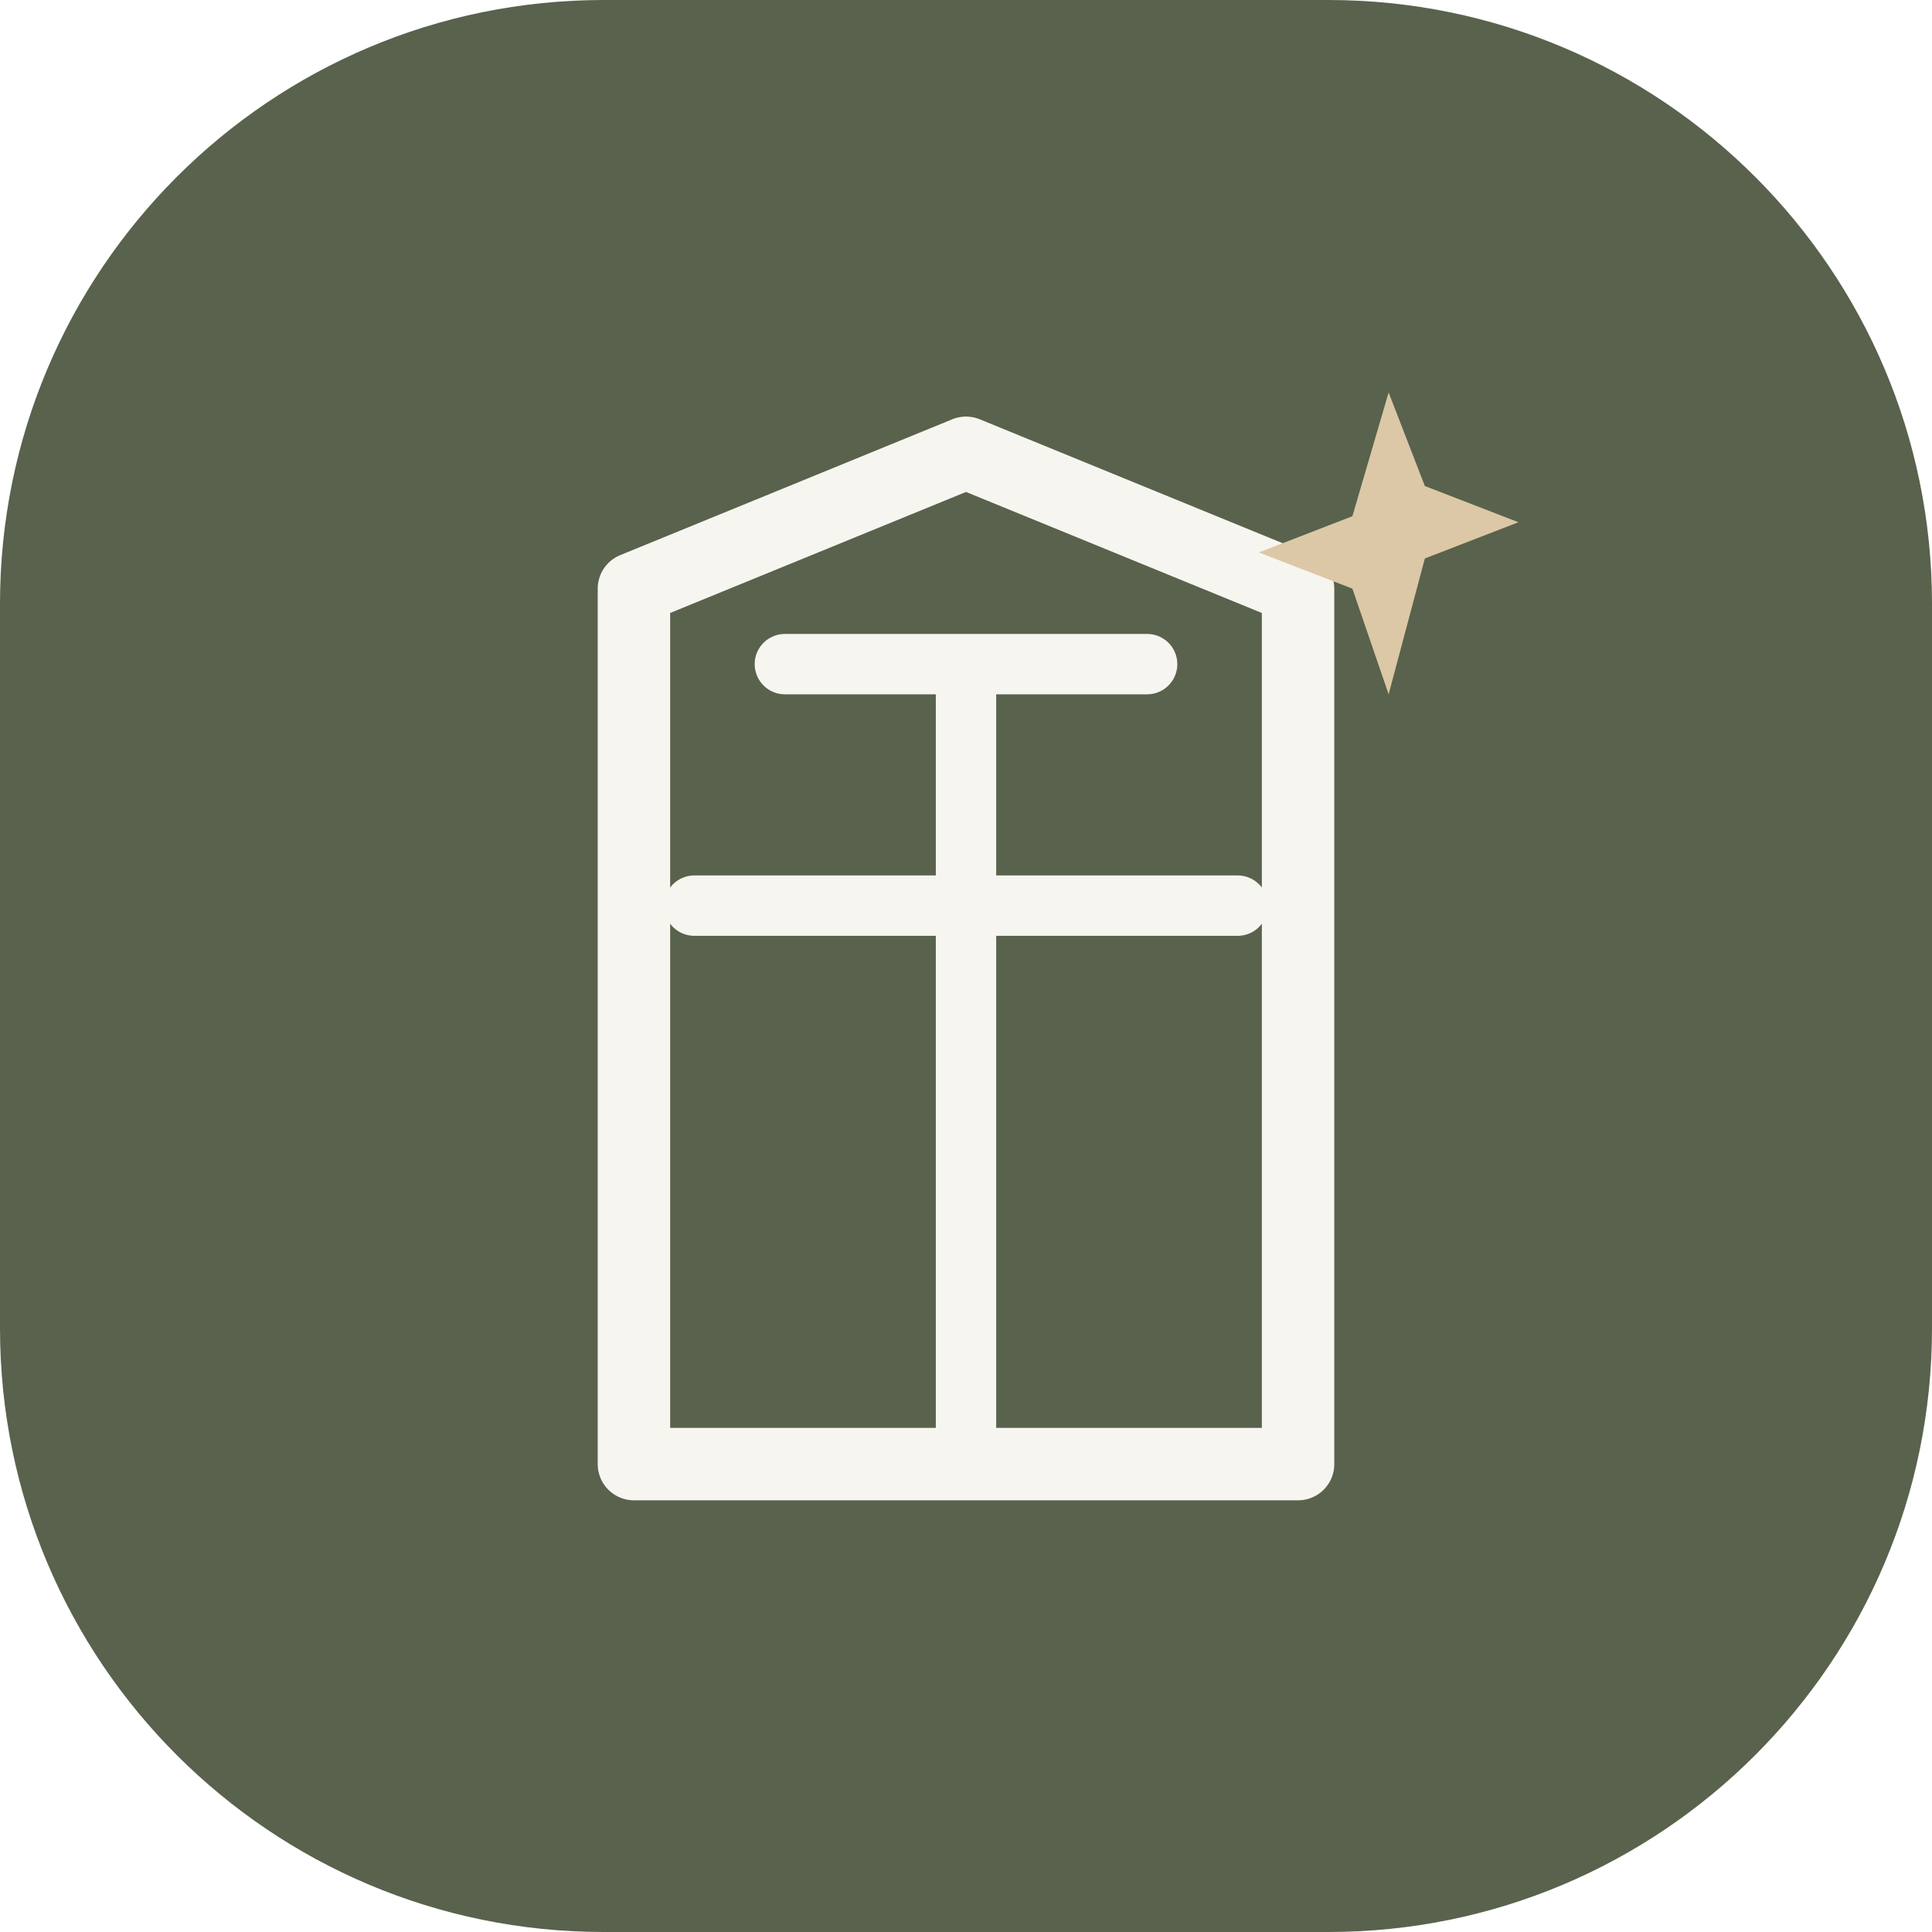
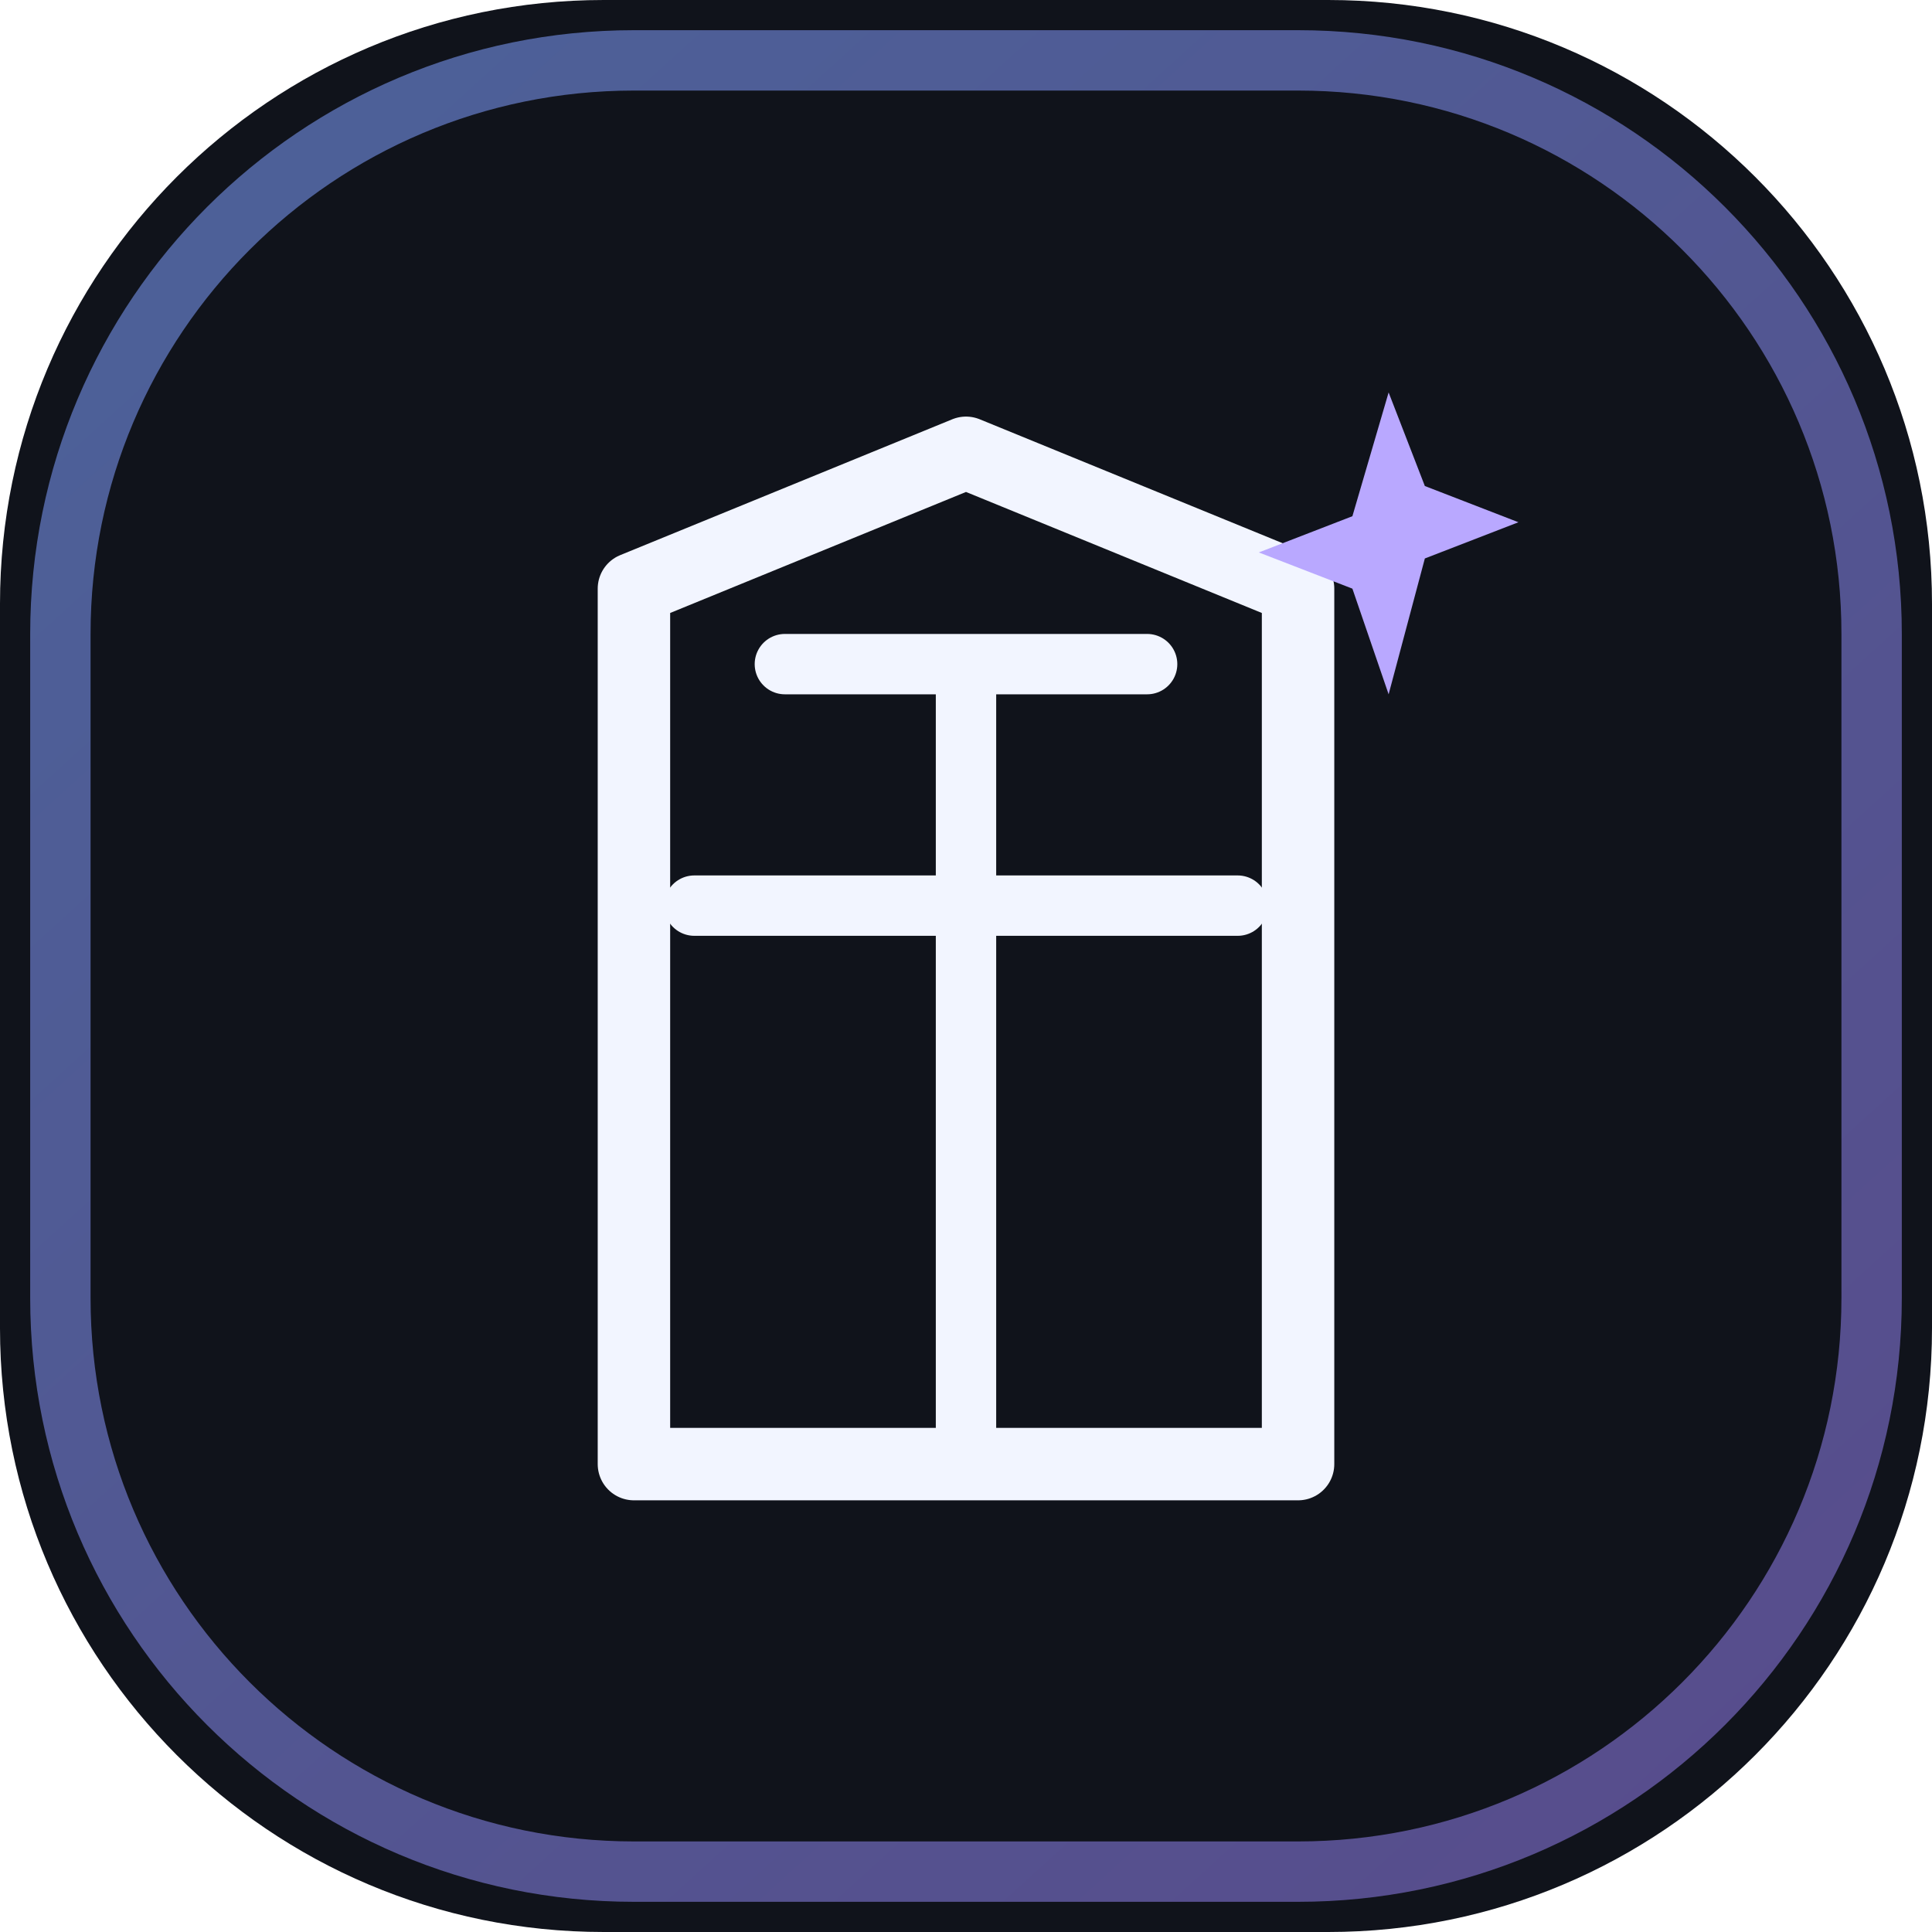
<svg xmlns="http://www.w3.org/2000/svg" viewBox="0 0 64 64" fill="none">
-   <rect width="64" height="64" rx="20" fill="#59624c" />
-   <path d="M21 19.5 32 15l11 4.5v29H21v-29Z" stroke="#F7F5F0" stroke-width="2.4" stroke-linejoin="round" />
-   <path d="M26 22h12M32 22v26M23 30h18" stroke="#F7F5F0" stroke-width="2" stroke-linecap="round" />
-   <path d="m46 13 1.2 3.1 3.1 1.2-3.1 1.2L46 23l-1.2-3.5-3.1-1.2 3.1-1.2L46 13Z" fill="#DCC8A6" />
+   <defs>
+     <linearGradient id="mark" x1="8" y1="5" x2="58" y2="60" gradientUnits="userSpaceOnUse">
+       <stop stop-color="#7F9FFF" />
+       <stop offset="1" stop-color="#927BE9" />
+     </linearGradient>
+   </defs>
+   <rect width="64" height="64" rx="20" fill="#10131B" />
+   <rect x="2" y="2" width="60" height="60" rx="19" stroke="url(#mark)" stroke-opacity=".55" stroke-width="2" />
+   <path d="M21 19.5 32 15l11 4.5v29H21v-29Z" stroke="#F2F5FF" stroke-width="2.4" stroke-linejoin="round" />
+   <path d="M26 22h12M32 22v26M23 30h18" stroke="#F2F5FF" stroke-width="2" stroke-linecap="round" />
+   <path d="m46 13 1.2 3.1 3.1 1.2-3.1 1.2L46 23l-1.2-3.5-3.1-1.2 3.1-1.2L46 13Z" fill="#B9A8FF" />
</svg>
